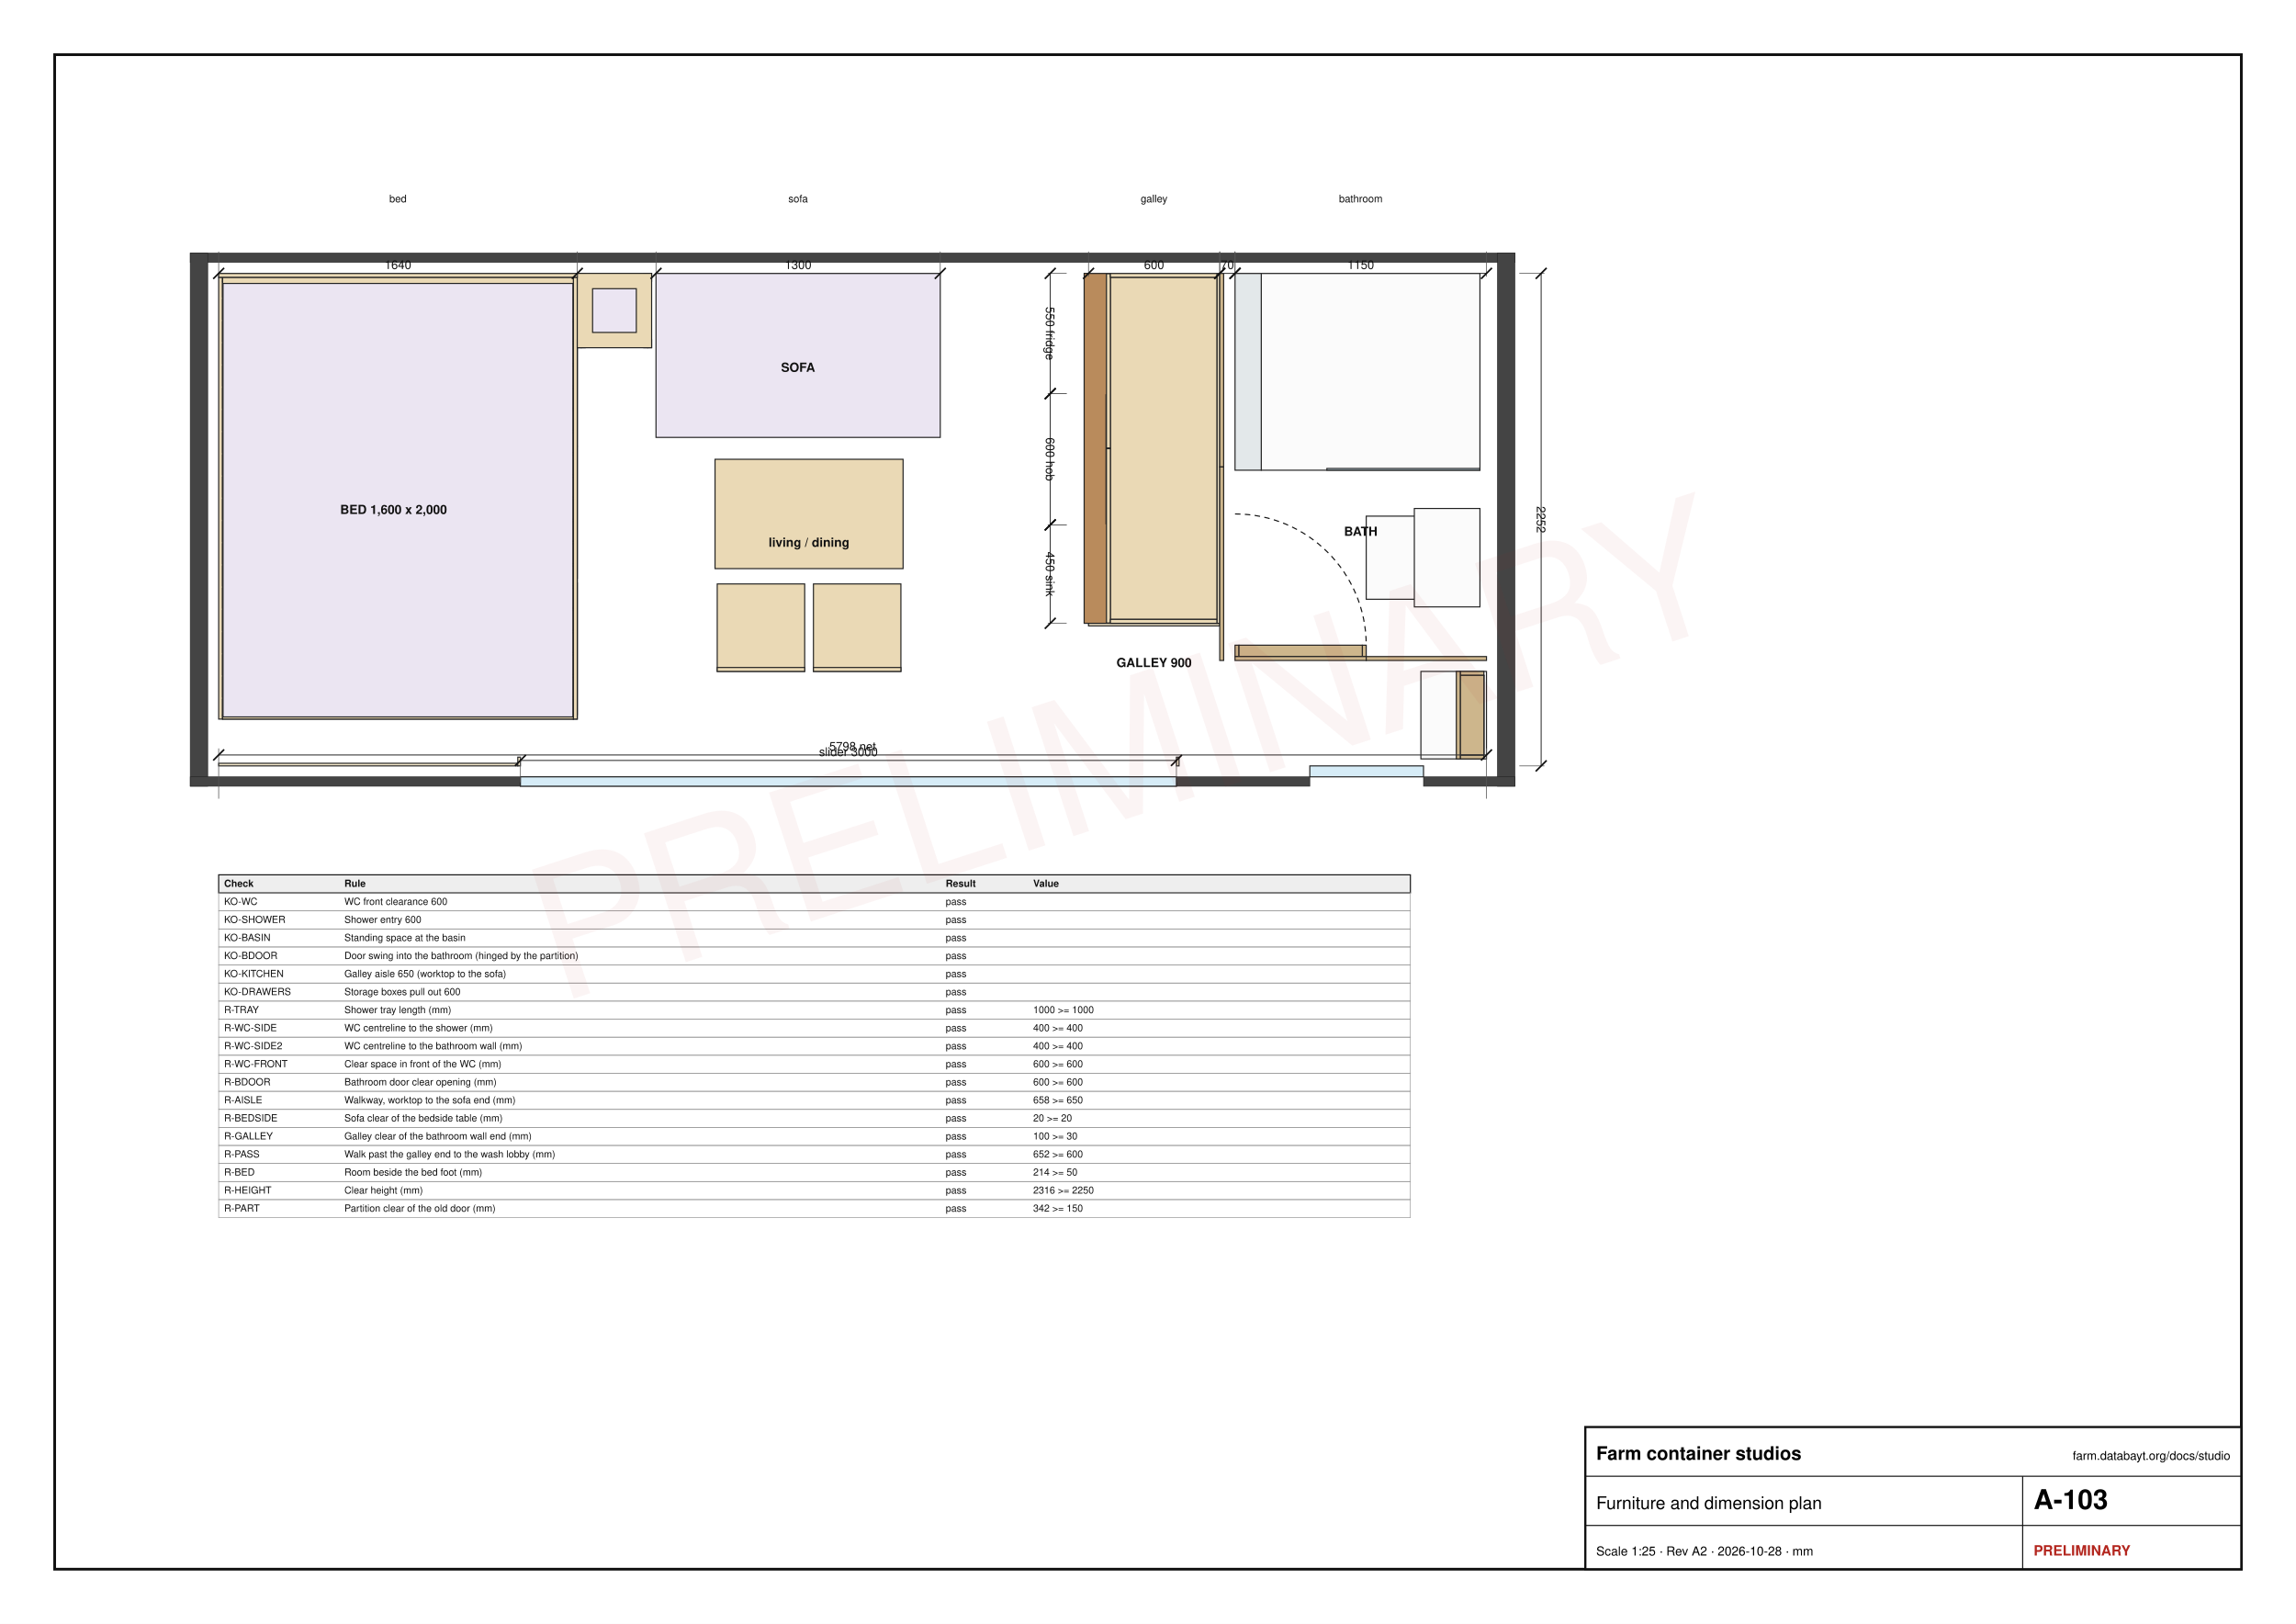
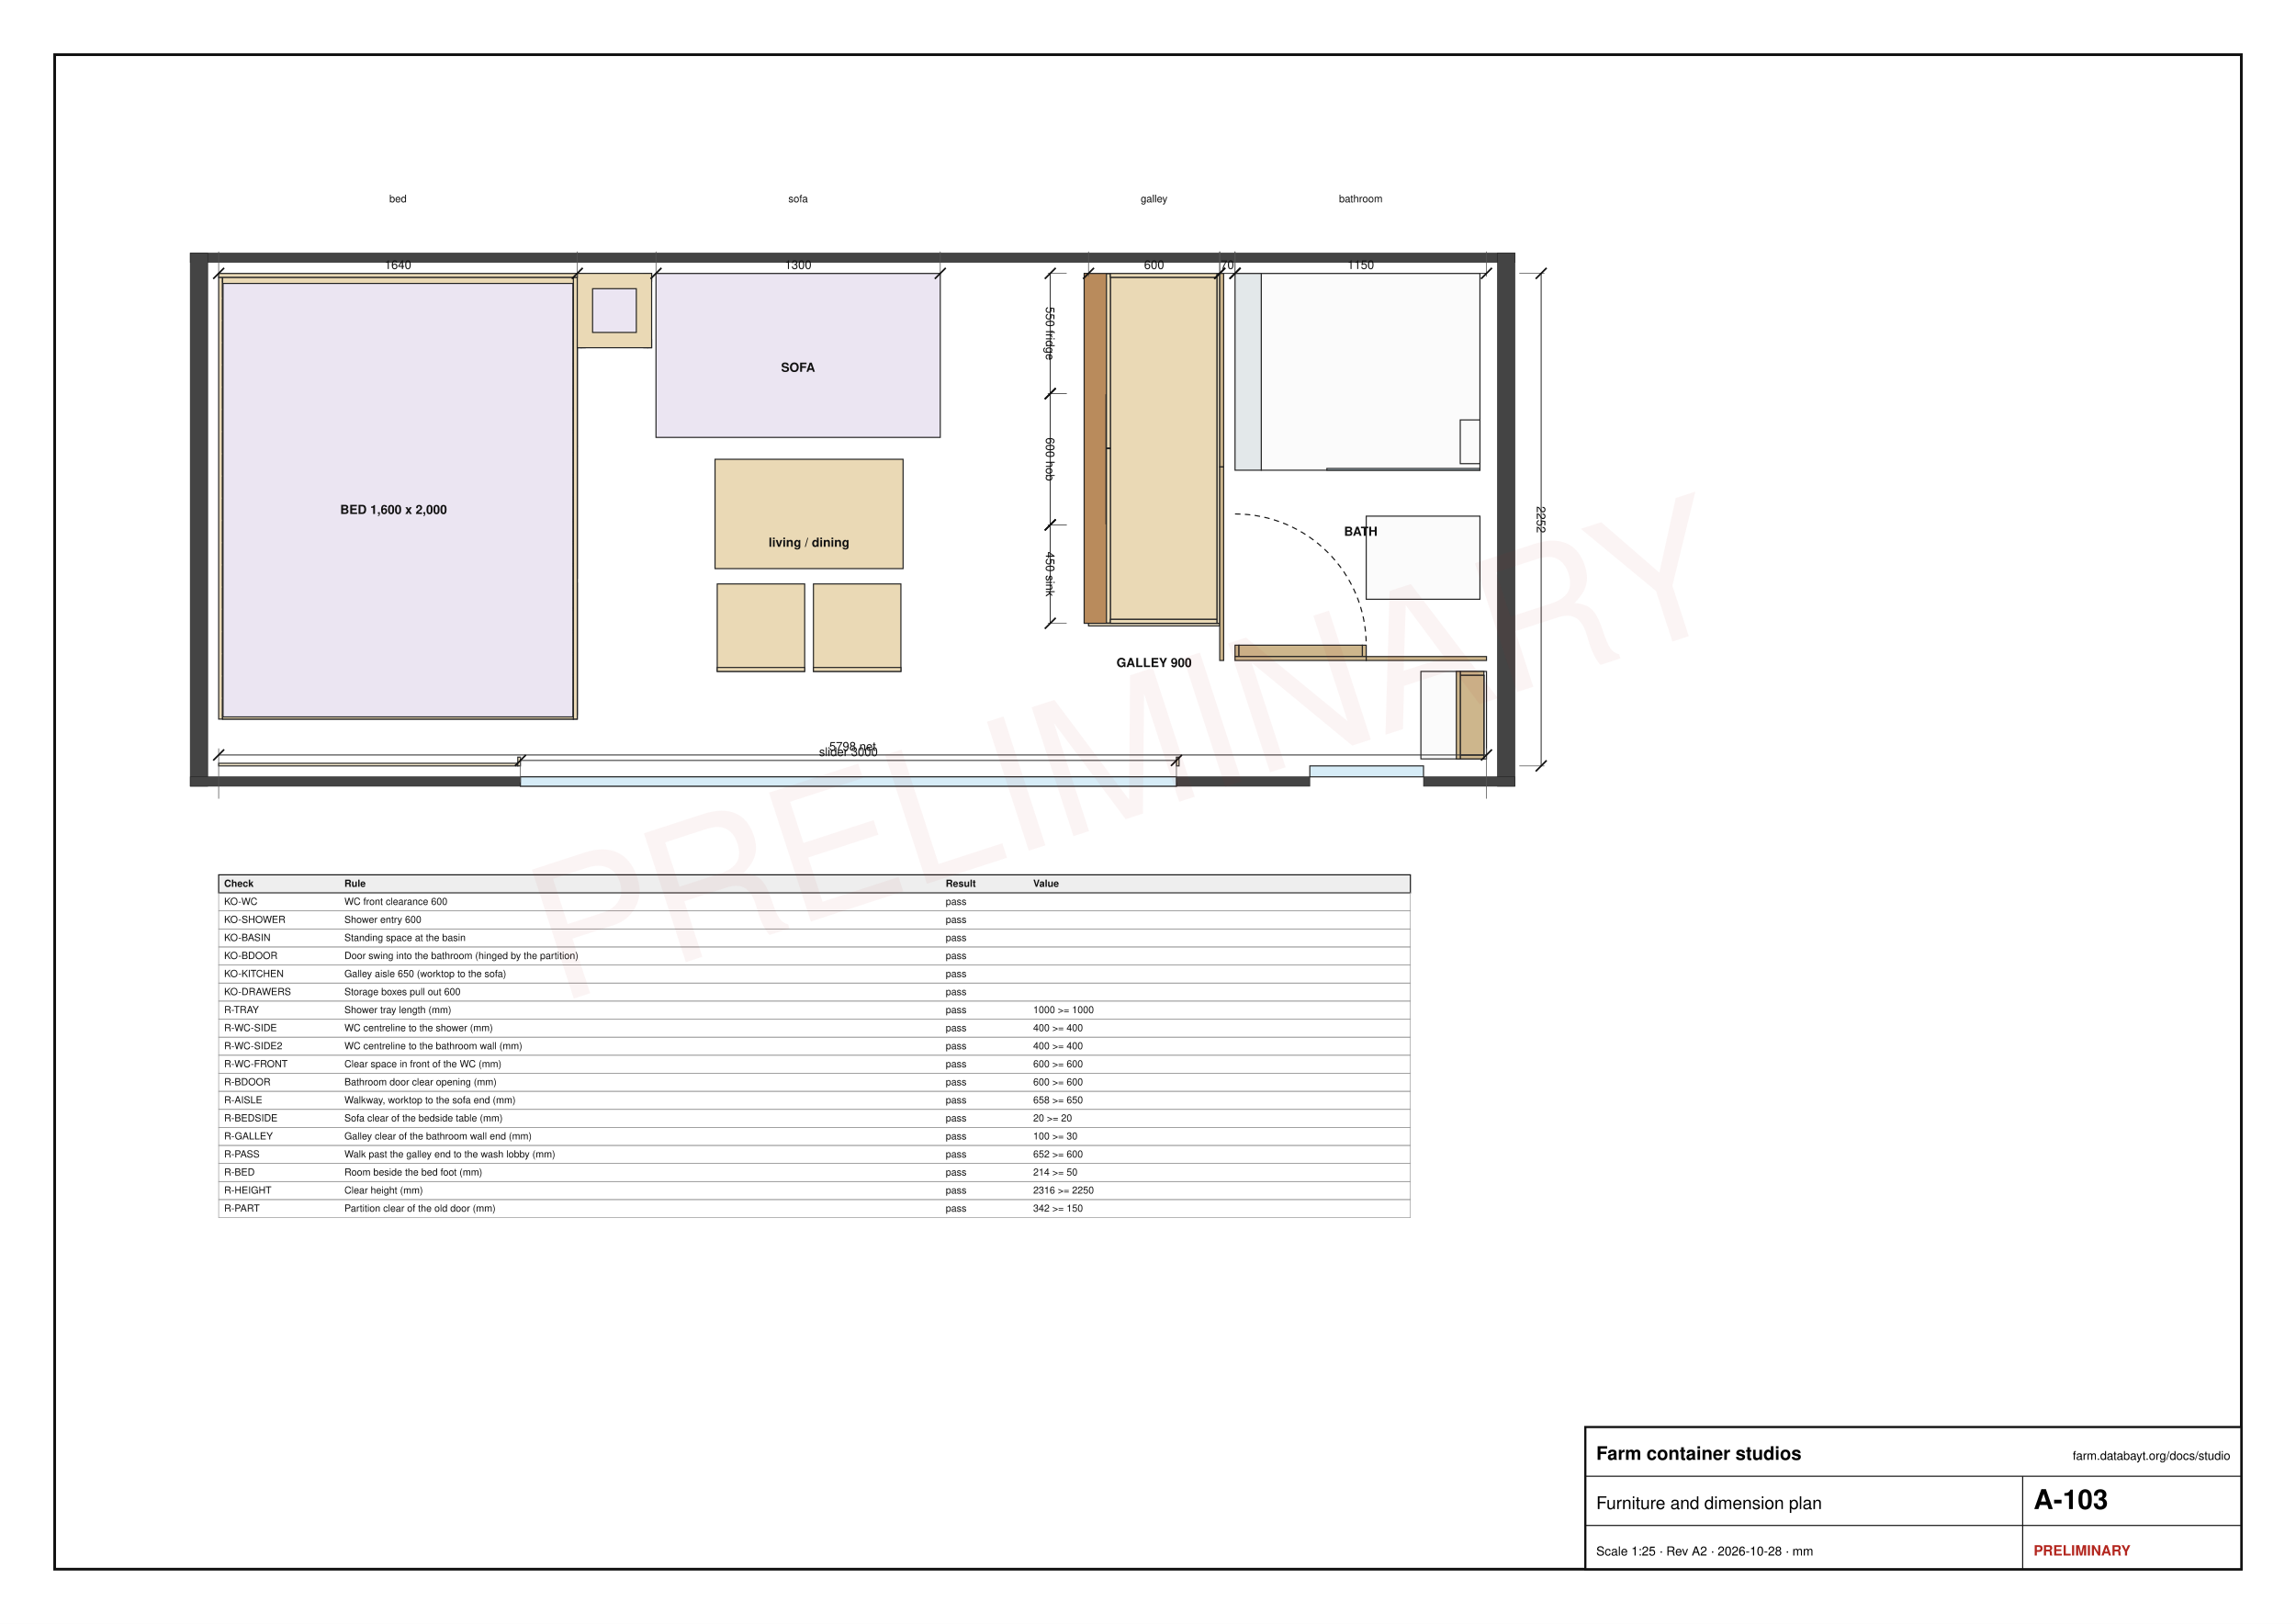
<svg xmlns="http://www.w3.org/2000/svg" width="420mm" height="297mm" viewBox="0 0 420 297" font-family="Helvetica, Arial, sans-serif">
  <rect x="0" y="0" width="420" height="297" fill="#fff" />
  <rect x="10" y="10" width="400" height="277" fill="none" stroke="#111" stroke-width="0.5" />
  <rect x="34.8" y="46.28" width="242.32" height="1.72" fill="#444" stroke="#222" stroke-width="0.1" />
  <rect x="34.8" y="46.28" width="3.2" height="97.52" fill="#444" stroke="#222" stroke-width="0.1" />
  <rect x="273.92" y="46.28" width="3.2" height="97.52" fill="#444" stroke="#222" stroke-width="0.1" />
  <rect x="34.8" y="142.08" width="60.4" height="1.72" fill="#444" stroke="#222" stroke-width="0.1" />
  <rect x="95.2" y="142.08" width="120" height="1.72" fill="#444" stroke="#222" stroke-width="0.1" />
  <rect x="215.2" y="142.08" width="24.4" height="1.72" fill="#444" stroke="#222" stroke-width="0.1" />
  <rect x="260.4" y="142.08" width="16.72" height="1.72" fill="#444" stroke="#222" stroke-width="0.1" />
  <rect x="95.2" y="142.08" width="120" height="1.72" fill="#d6ecf7" stroke="#222" stroke-width="0.2" />
  <rect x="230.72" y="50" width="40" height="36" fill="#fbfbfb" stroke="#222" stroke-width="0.2" />
  <rect x="104.88" y="50.72" width="0.72" height="80.8" fill="#ead9b5" stroke="#222" stroke-width="0.2" />
  <rect x="40" y="139.6" width="54.72" height="0.48" fill="#f2e6c9" stroke="#222" stroke-width="0.2" />
  <rect x="81.36" y="82.48" width="23.52" height="22.48" fill="#f2e6c9" stroke="#222" stroke-width="0.2" />
  <rect x="81.36" y="107.44" width="23.52" height="22.48" fill="#f2e6c9" stroke="#222" stroke-width="0.2" />
  <rect x="200" y="72" width="0.72" height="42" fill="#ead9b5" stroke="#222" stroke-width="0.2" />
  <rect x="199.12" y="72.72" width="23.52" height="22.56" fill="#ead9b5" stroke="#222" stroke-width="0.2" />
  <rect x="199.12" y="96.72" width="23.52" height="16.56" fill="#ead9b5" stroke="#222" stroke-width="0.2" />
  <rect x="199.2" y="73.72" width="22.16" height="20.56" fill="#f2e6c9" stroke="#222" stroke-width="0.2" />
  <rect x="107.04" y="51.44" width="10.72" height="10.72" fill="#ead9b5" stroke="#222" stroke-width="0.2" />
  <rect x="199.2" y="73.24" width="22.64" height="0.48" fill="#f2e6c9" stroke="#222" stroke-width="0.2" />
  <rect x="199.2" y="94.28" width="22.64" height="0.48" fill="#f2e6c9" stroke="#222" stroke-width="0.2" />
  <rect x="221.36" y="73.72" width="0.48" height="20.56" fill="#f2e6c9" stroke="#222" stroke-width="0.2" />
  <rect x="80.88" y="82" width="24" height="0.48" fill="#f2e6c9" stroke="#222" stroke-width="0.2" />
  <rect x="80.88" y="104.96" width="24" height="0.48" fill="#f2e6c9" stroke="#222" stroke-width="0.2" />
  <rect x="80.88" y="82.48" width="0.48" height="22.48" fill="#f2e6c9" stroke="#222" stroke-width="0.2" />
  <rect x="80.88" y="106.96" width="24" height="0.48" fill="#f2e6c9" stroke="#222" stroke-width="0.2" />
  <rect x="80.88" y="129.92" width="24" height="0.48" fill="#f2e6c9" stroke="#222" stroke-width="0.2" />
  <rect x="80.88" y="107.44" width="0.48" height="22.48" fill="#f2e6c9" stroke="#222" stroke-width="0.2" />
  <rect x="104.88" y="81.68" width="0.72" height="24.08" fill="#ead9b5" stroke="#222" stroke-width="0.2" />
  <rect x="104.88" y="106.64" width="0.72" height="24.08" fill="#ead9b5" stroke="#222" stroke-width="0.2" />
  <rect x="104.88" y="51.44" width="0.72" height="30.16" fill="#ead9b5" stroke="#222" stroke-width="0.2" />
  <rect x="77.6" y="105.84" width="27.28" height="0.72" fill="#ead9b5" stroke="#222" stroke-width="0.2" />
  <rect x="132" y="114.44" width="14.4" height="0.72" fill="#ead9b5" stroke="#222" stroke-width="0.2" />
  <rect x="138.84" y="107.6" width="0.72" height="13.68" fill="#ead9b5" stroke="#222" stroke-width="0.2" />
  <rect x="149.6" y="114.44" width="14.4" height="0.72" fill="#ead9b5" stroke="#222" stroke-width="0.2" />
  <rect x="156.44" y="107.6" width="0.72" height="13.68" fill="#ead9b5" stroke="#222" stroke-width="0.2" />
  <rect x="131.2" y="106.8" width="16" height="16" fill="#ead9b5" stroke="#222" stroke-width="0.2" />
  <rect x="148.8" y="106.8" width="16" height="16" fill="#ead9b5" stroke="#222" stroke-width="0.2" />
  <rect x="249.92" y="94.4" width="20.8" height="15.2" fill="#fbfbfb" stroke="#222" stroke-width="0.2" />
  <rect x="40" y="50.72" width="0.72" height="80.8" fill="#ead9b5" stroke="#222" stroke-width="0.2" />
  <rect x="104.88" y="50.72" width="0.72" height="80.8" fill="#ead9b5" stroke="#222" stroke-width="0.2" />
  <rect x="40.72" y="50.72" width="64.16" height="0.72" fill="#ead9b5" stroke="#222" stroke-width="0.2" />
  <rect x="40.72" y="130.8" width="64.16" height="0.72" fill="#ead9b5" stroke="#222" stroke-width="0.2" />
  <rect x="76.88" y="51.44" width="0.72" height="79.36" fill="#ead9b5" stroke="#222" stroke-width="0.2" />
  <rect x="40.72" y="51.44" width="0.72" height="79.36" fill="#ead9b5" stroke="#222" stroke-width="0.2" />
  <rect x="104.16" y="51.44" width="0.72" height="79.36" fill="#ead9b5" stroke="#222" stroke-width="0.2" />
  <rect x="40.72" y="50.72" width="64.16" height="3.6" fill="#ead9b5" stroke="#222" stroke-width="0.2" />
  <rect x="40.72" y="54.78" width="64.16" height="3.6" fill="#ead9b5" stroke="#222" stroke-width="0.2" />
  <rect x="40.72" y="58.85" width="64.16" height="3.6" fill="#ead9b5" stroke="#222" stroke-width="0.2" />
  <rect x="40.72" y="62.91" width="64.16" height="3.6" fill="#ead9b5" stroke="#222" stroke-width="0.2" />
  <rect x="40.72" y="66.97" width="64.16" height="3.6" fill="#ead9b5" stroke="#222" stroke-width="0.2" />
  <rect x="40.72" y="71.04" width="64.16" height="3.6" fill="#ead9b5" stroke="#222" stroke-width="0.2" />
  <rect x="40.72" y="75.1" width="64.16" height="3.6" fill="#ead9b5" stroke="#222" stroke-width="0.2" />
  <rect x="40.72" y="79.16" width="64.16" height="3.6" fill="#ead9b5" stroke="#222" stroke-width="0.2" />
  <rect x="40.72" y="83.23" width="64.16" height="3.6" fill="#ead9b5" stroke="#222" stroke-width="0.2" />
  <rect x="40.72" y="87.29" width="64.16" height="3.6" fill="#ead9b5" stroke="#222" stroke-width="0.2" />
  <rect x="40.72" y="91.35" width="64.16" height="3.6" fill="#ead9b5" stroke="#222" stroke-width="0.2" />
  <rect x="40.72" y="95.41" width="64.16" height="3.6" fill="#ead9b5" stroke="#222" stroke-width="0.2" />
  <rect x="40.72" y="99.48" width="64.16" height="3.6" fill="#ead9b5" stroke="#222" stroke-width="0.2" />
  <rect x="40.72" y="103.54" width="64.16" height="3.6" fill="#ead9b5" stroke="#222" stroke-width="0.2" />
  <rect x="40.72" y="107.6" width="64.16" height="3.6" fill="#ead9b5" stroke="#222" stroke-width="0.2" />
  <rect x="40.72" y="111.67" width="64.16" height="3.6" fill="#ead9b5" stroke="#222" stroke-width="0.2" />
  <rect x="40.72" y="115.73" width="64.16" height="3.6" fill="#ead9b5" stroke="#222" stroke-width="0.2" />
  <rect x="40.72" y="119.79" width="64.16" height="3.6" fill="#ead9b5" stroke="#222" stroke-width="0.2" />
  <rect x="40.72" y="123.86" width="64.16" height="3.6" fill="#ead9b5" stroke="#222" stroke-width="0.2" />
  <rect x="40.72" y="127.92" width="64.16" height="3.6" fill="#ead9b5" stroke="#222" stroke-width="0.2" />
  <rect x="198.4" y="72.06" width="0.72" height="23.88" fill="#ead9b5" stroke="#222" stroke-width="0.2" />
  <rect x="199.2" y="73.72" width="22.16" height="20.56" fill="#f2e6c9" stroke="#222" stroke-width="0.2" />
  <rect x="105.6" y="50" width="0.72" height="1.44" fill="#ead9b5" stroke="#222" stroke-width="0.2" />
  <rect x="106.32" y="50" width="0.72" height="1.44" fill="#ead9b5" stroke="#222" stroke-width="0.2" />
  <rect x="105.6" y="62.16" width="0.72" height="1.44" fill="#ead9b5" stroke="#222" stroke-width="0.2" />
  <rect x="106.32" y="62.16" width="0.72" height="1.44" fill="#ead9b5" stroke="#222" stroke-width="0.2" />
  <rect x="117.76" y="50" width="0.72" height="1.44" fill="#ead9b5" stroke="#222" stroke-width="0.2" />
  <rect x="118.48" y="50" width="0.72" height="1.44" fill="#ead9b5" stroke="#222" stroke-width="0.2" />
  <rect x="117.76" y="62.16" width="0.72" height="1.44" fill="#ead9b5" stroke="#222" stroke-width="0.2" />
  <rect x="118.48" y="62.16" width="0.72" height="1.44" fill="#ead9b5" stroke="#222" stroke-width="0.2" />
  <rect x="133.2" y="93.64" width="29.6" height="0.72" fill="#ead9b5" stroke="#222" stroke-width="0.2" />
  <rect x="147.64" y="86" width="0.72" height="16" fill="#ead9b5" stroke="#222" stroke-width="0.2" />
  <rect x="105.6" y="50" width="13.6" height="13.6" fill="#ead9b5" stroke="#222" stroke-width="0.2" />
  <rect x="130.8" y="84" width="34.4" height="20" fill="#ead9b5" stroke="#222" stroke-width="0.2" />
  <rect x="40.8" y="51.84" width="64" height="79.28" fill="#ebe5f2" stroke="#222" stroke-width="0.2" />
  <rect x="199.2" y="73.24" width="22.64" height="0.48" fill="#f2e6c9" stroke="#222" stroke-width="0.2" />
  <rect x="199.2" y="94.28" width="22.64" height="0.48" fill="#f2e6c9" stroke="#222" stroke-width="0.2" />
  <rect x="221.36" y="73.72" width="0.48" height="20.56" fill="#f2e6c9" stroke="#222" stroke-width="0.2" />
  <rect x="120" y="50" width="52" height="30" fill="#ebe5f2" stroke="#222" stroke-width="0.2" />
  <rect x="131.2" y="122.08" width="16" height="0.72" fill="#ead9b5" stroke="#222" stroke-width="0.2" />
  <rect x="148.8" y="122.08" width="16" height="0.72" fill="#ead9b5" stroke="#222" stroke-width="0.2" />
  <rect x="259.92" y="122.8" width="12" height="16" fill="#fbfbfb" stroke="#222" stroke-width="0.2" />
  <rect x="199.52" y="50.4" width="22" height="20.4" fill="#fbfbfb" stroke="#222" stroke-width="0.2" />
  <rect x="198.4" y="96.06" width="0.72" height="17.88" fill="#ead9b5" stroke="#222" stroke-width="0.2" />
  <rect x="198.4" y="72.06" width="0.72" height="23.88" fill="#ead9b5" stroke="#222" stroke-width="0.2" />
  <rect x="199.12" y="71.28" width="23.52" height="0.72" fill="#ead9b5" stroke="#222" stroke-width="0.2" />
  <rect x="199.12" y="50" width="4" height="21.28" fill="#ead9b5" stroke="#222" stroke-width="0.2" />
  <rect x="218.64" y="50" width="4" height="21.28" fill="#ead9b5" stroke="#222" stroke-width="0.2" />
  <rect x="199.12" y="72" width="23.52" height="0.72" fill="#ead9b5" stroke="#222" stroke-width="0.2" />
  <rect x="199.12" y="95.28" width="23.52" height="0.72" fill="#ead9b5" stroke="#222" stroke-width="0.2" />
  <rect x="199.12" y="72.72" width="4" height="22.56" fill="#ead9b5" stroke="#222" stroke-width="0.2" />
  <rect x="218.64" y="72.72" width="4" height="22.56" fill="#ead9b5" stroke="#222" stroke-width="0.2" />
  <rect x="222.64" y="72" width="0.48" height="24" fill="#f2e6c9" stroke="#222" stroke-width="0.2" />
  <rect x="199.12" y="96" width="23.52" height="0.72" fill="#ead9b5" stroke="#222" stroke-width="0.2" />
  <rect x="199.12" y="113.28" width="23.52" height="0.72" fill="#ead9b5" stroke="#222" stroke-width="0.2" />
  <rect x="199.12" y="96.72" width="4" height="16.56" fill="#ead9b5" stroke="#222" stroke-width="0.2" />
  <rect x="218.64" y="96.72" width="4" height="16.56" fill="#ead9b5" stroke="#222" stroke-width="0.2" />
  <rect x="222.64" y="96" width="0.48" height="18" fill="#f2e6c9" stroke="#222" stroke-width="0.2" />
  <rect x="199.12" y="114" width="24" height="0.48" fill="#f2e6c9" stroke="#222" stroke-width="0.2" />
  <rect x="198.32" y="50" width="24.8" height="64" fill="#b98b5c" stroke="#222" stroke-width="0.2" />
  <rect x="204.32" y="97.4" width="16.8" height="15.2" fill="#c9cdd1" stroke="#222" stroke-width="0.2" />
  <rect x="202.32" y="72.2" width="14" height="23.6" fill="#2a2a2a" stroke="#222" stroke-width="0.2" />
  <rect x="108.4" y="52.8" width="8" height="8" fill="#ebe5f2" stroke="#222" stroke-width="0.2" />
  <rect x="40" y="50" width="65.6" height="0.72" fill="#ead9b5" stroke="#222" stroke-width="0.2" />
  <rect x="225.92" y="50" width="4.8" height="36" fill="#e3e8ea" stroke="#222" stroke-width="0.2" />
  <rect x="267.12" y="123.52" width="4.32" height="14.56" fill="#cdb68c" stroke="#222" stroke-width="0.2" />
  <rect x="267.52" y="123.56" width="3.92" height="14.48" fill="#cdb68c" stroke="#222" stroke-width="0.2" />
+   <rect x="267.12" y="76.8" width="3.6" height="8" fill="#fbfbfb" stroke="#222" stroke-width="0.2" />
  <rect x="203.92" y="72" width="19.2" height="24" fill="#2a2a2a" stroke="#222" stroke-width="0.2" />
  <rect x="203.92" y="72" width="19.2" height="24" fill="#ead9b5" stroke="#222" stroke-width="0.2" />
  <rect x="203.12" y="50.72" width="19.52" height="62.56" fill="#ead9b5" stroke="#222" stroke-width="0.2" />
  <rect x="267.12" y="122.8" width="4.32" height="0.72" fill="#cdb68c" stroke="#222" stroke-width="0.2" />
  <rect x="267.12" y="138.08" width="4.32" height="0.72" fill="#cdb68c" stroke="#222" stroke-width="0.2" />
  <rect x="267.12" y="123.52" width="4.32" height="14.56" fill="#cdb68c" stroke="#222" stroke-width="0.2" />
  <rect x="266.4" y="122.8" width="0.72" height="16" fill="#cdb68c" stroke="#222" stroke-width="0.2" />
  <rect x="226.72" y="118.4" width="22.4" height="1.6" fill="#e0d3ba" stroke="#222" stroke-width="0.2" />
  <rect x="239.6" y="140.08" width="20.8" height="2" fill="#d6ecf7" stroke="#222" stroke-width="0.2" />
  <rect x="242.72" y="85.68" width="28" height="0.32" fill="#d6ecf7" stroke="#222" stroke-width="0.2" />
  <rect x="225.92" y="118" width="0.72" height="2.08" fill="#cdb68c" stroke="#222" stroke-width="0.2" />
  <rect x="249.2" y="118" width="0.72" height="2.08" fill="#cdb68c" stroke="#222" stroke-width="0.2" />
  <rect x="226.64" y="118" width="22.56" height="2.08" fill="#cdb68c" stroke="#222" stroke-width="0.2" />
-   <rect x="258.72" y="93" width="12" height="18" fill="#fbfbfb" stroke="#222" stroke-width="0.2" />
  <rect x="94.72" y="138.48" width="0.48" height="1.6" fill="#f2e6c9" stroke="#222" stroke-width="0.2" />
  <rect x="215.2" y="138.48" width="0.48" height="1.6" fill="#f2e6c9" stroke="#222" stroke-width="0.2" />
  <rect x="202.4" y="50.06" width="0.72" height="31.88" fill="#ead9b5" stroke="#222" stroke-width="0.2" />
  <rect x="202.4" y="82.06" width="0.72" height="31.88" fill="#ead9b5" stroke="#222" stroke-width="0.2" />
  <rect x="203.12" y="50" width="19.52" height="0.72" fill="#ead9b5" stroke="#222" stroke-width="0.2" />
  <rect x="203.12" y="113.28" width="19.52" height="0.72" fill="#ead9b5" stroke="#222" stroke-width="0.2" />
  <rect x="222.64" y="50" width="0.48" height="64" fill="#f2e6c9" stroke="#222" stroke-width="0.2" />
  <rect x="223.12" y="50" width="0.72" height="35.4" fill="#cdb68c" stroke="#222" stroke-width="0.2" />
  <rect x="223.12" y="85.4" width="0.72" height="35.4" fill="#cdb68c" stroke="#222" stroke-width="0.2" />
  <rect x="225.92" y="120.08" width="24" height="0.72" fill="#cdb68c" stroke="#222" stroke-width="0.2" />
  <rect x="249.92" y="120.08" width="22" height="0.72" fill="#cdb68c" stroke="#222" stroke-width="0.2" />
  <line x1="40" y1="46" x2="40" y2="50.6" stroke="#555" stroke-width="0.13" />
  <line x1="105.6" y1="46" x2="105.6" y2="50.6" stroke="#555" stroke-width="0.13" />
  <line x1="40" y1="50" x2="105.6" y2="50" stroke="#333" stroke-width="0.18" />
  <line x1="39" y1="51" x2="41" y2="49" stroke="#111" stroke-width="0.3" />
  <line x1="104.6" y1="51" x2="106.6" y2="49" stroke="#111" stroke-width="0.3" />
  <text x="72.8" y="49.2" font-size="2.2" text-anchor="middle" font-weight="normal" fill="#111">1640</text>
  <text x="72.8" y="37" font-size="1.9" text-anchor="middle" font-weight="normal" fill="#111">bed</text>
  <line x1="120" y1="46" x2="120" y2="50.6" stroke="#555" stroke-width="0.13" />
  <line x1="172" y1="46" x2="172" y2="50.6" stroke="#555" stroke-width="0.13" />
  <line x1="120" y1="50" x2="172" y2="50" stroke="#333" stroke-width="0.18" />
  <line x1="119" y1="51" x2="121" y2="49" stroke="#111" stroke-width="0.3" />
  <line x1="171" y1="51" x2="173" y2="49" stroke="#111" stroke-width="0.3" />
  <text x="146" y="49.2" font-size="2.2" text-anchor="middle" font-weight="normal" fill="#111">1300</text>
  <text x="146" y="37" font-size="1.9" text-anchor="middle" font-weight="normal" fill="#111">sofa</text>
  <line x1="199.12" y1="46" x2="199.12" y2="50.6" stroke="#555" stroke-width="0.13" />
  <line x1="223.12" y1="46" x2="223.12" y2="50.6" stroke="#555" stroke-width="0.13" />
  <line x1="199.12" y1="50" x2="223.12" y2="50" stroke="#333" stroke-width="0.18" />
  <line x1="198.12" y1="51" x2="200.12" y2="49" stroke="#111" stroke-width="0.3" />
  <line x1="222.12" y1="51" x2="224.12" y2="49" stroke="#111" stroke-width="0.3" />
  <text x="211.12" y="49.2" font-size="2.2" text-anchor="middle" font-weight="normal" fill="#111">600</text>
  <text x="211.12" y="37" font-size="1.9" text-anchor="middle" font-weight="normal" fill="#111">galley</text>
  <line x1="223.12" y1="46" x2="223.12" y2="50.6" stroke="#555" stroke-width="0.13" />
  <line x1="225.92" y1="46" x2="225.92" y2="50.6" stroke="#555" stroke-width="0.13" />
  <line x1="223.12" y1="50" x2="225.92" y2="50" stroke="#333" stroke-width="0.18" />
  <line x1="222.12" y1="51" x2="224.12" y2="49" stroke="#111" stroke-width="0.3" />
  <line x1="224.92" y1="51" x2="226.92" y2="49" stroke="#111" stroke-width="0.3" />
  <text x="224.52" y="49.2" font-size="2.2" text-anchor="middle" font-weight="normal" fill="#111">70</text>
  <line x1="225.92" y1="46" x2="225.92" y2="50.6" stroke="#555" stroke-width="0.13" />
  <line x1="271.92" y1="46" x2="271.92" y2="50.6" stroke="#555" stroke-width="0.13" />
  <line x1="225.92" y1="50" x2="271.92" y2="50" stroke="#333" stroke-width="0.18" />
  <line x1="224.92" y1="51" x2="226.92" y2="49" stroke="#111" stroke-width="0.3" />
  <line x1="270.92" y1="51" x2="272.92" y2="49" stroke="#111" stroke-width="0.3" />
  <text x="248.92" y="49.2" font-size="2.2" text-anchor="middle" font-weight="normal" fill="#111">1150</text>
  <text x="248.92" y="37" font-size="1.9" text-anchor="middle" font-weight="normal" fill="#111">bathroom</text>
  <line x1="40" y1="146.08" x2="40" y2="136.88" stroke="#555" stroke-width="0.13" />
  <line x1="271.92" y1="146.08" x2="271.92" y2="136.88" stroke="#555" stroke-width="0.13" />
  <line x1="40" y1="138.08" x2="271.92" y2="138.08" stroke="#333" stroke-width="0.18" />
  <line x1="39" y1="139.08" x2="41" y2="137.08" stroke="#111" stroke-width="0.3" />
  <line x1="270.92" y1="139.08" x2="272.92" y2="137.08" stroke="#111" stroke-width="0.3" />
  <text x="155.96" y="137.28" font-size="2.2" text-anchor="middle" font-weight="normal" fill="#111">5798 net</text>
  <line x1="95.2" y1="143.08" x2="95.2" y2="138.48" stroke="#555" stroke-width="0.13" />
  <line x1="215.2" y1="143.08" x2="215.2" y2="138.48" stroke="#555" stroke-width="0.13" />
  <line x1="95.2" y1="139.08" x2="215.2" y2="139.08" stroke="#333" stroke-width="0.18" />
  <line x1="94.2" y1="140.08" x2="96.2" y2="138.08" stroke="#111" stroke-width="0.3" />
  <line x1="214.2" y1="140.08" x2="216.2" y2="138.08" stroke="#111" stroke-width="0.3" />
  <text x="155.2" y="138.28" font-size="2.2" text-anchor="middle" font-weight="normal" fill="#111">slider 3000</text>
  <line x1="277.92" y1="50" x2="282.52" y2="50" stroke="#555" stroke-width="0.13" />
  <line x1="277.92" y1="140.08" x2="282.52" y2="140.08" stroke="#555" stroke-width="0.13" />
  <line x1="281.92" y1="50" x2="281.92" y2="140.08" stroke="#333" stroke-width="0.18" />
  <line x1="280.92" y1="51" x2="282.92" y2="49" stroke="#111" stroke-width="0.3" />
  <line x1="280.92" y1="141.08" x2="282.92" y2="139.08" stroke="#111" stroke-width="0.3" />
  <text x="281.12" y="95.04" font-size="2.2" text-anchor="middle" font-weight="normal" fill="#111" transform="rotate(90 281.12 95.04)">2252</text>
  <path d="M225.92,94 A24,24 0 0 1 249.92,118" fill="none" stroke="#111" stroke-width="0.2" stroke-dasharray="1,0.8" />
  <line x1="195.12" y1="50" x2="191.67" y2="50" stroke="#555" stroke-width="0.13" />
  <line x1="195.12" y1="72" x2="191.67" y2="72" stroke="#555" stroke-width="0.13" />
  <line x1="192.12" y1="50" x2="192.12" y2="72" stroke="#333" stroke-width="0.18" />
  <line x1="191.12" y1="51" x2="193.12" y2="49" stroke="#111" stroke-width="0.3" />
  <line x1="191.12" y1="73" x2="193.12" y2="71" stroke="#111" stroke-width="0.3" />
  <text x="191.32" y="61" font-size="2.2" text-anchor="middle" font-weight="normal" fill="#111" transform="rotate(90 191.32 61)">550 fridge</text>
  <line x1="195.12" y1="72" x2="191.67" y2="72" stroke="#555" stroke-width="0.13" />
  <line x1="195.12" y1="96" x2="191.67" y2="96" stroke="#555" stroke-width="0.13" />
  <line x1="192.12" y1="72" x2="192.12" y2="96" stroke="#333" stroke-width="0.18" />
  <line x1="191.12" y1="73" x2="193.12" y2="71" stroke="#111" stroke-width="0.3" />
  <line x1="191.12" y1="97" x2="193.12" y2="95" stroke="#111" stroke-width="0.3" />
  <text x="191.32" y="84" font-size="2.2" text-anchor="middle" font-weight="normal" fill="#111" transform="rotate(90 191.32 84)">600 hob</text>
  <line x1="195.12" y1="96" x2="191.67" y2="96" stroke="#555" stroke-width="0.13" />
  <line x1="195.12" y1="114" x2="191.67" y2="114" stroke="#555" stroke-width="0.13" />
  <line x1="192.12" y1="96" x2="192.12" y2="114" stroke="#333" stroke-width="0.18" />
  <line x1="191.12" y1="97" x2="193.12" y2="95" stroke="#111" stroke-width="0.3" />
  <line x1="191.12" y1="115" x2="193.12" y2="113" stroke="#111" stroke-width="0.3" />
  <text x="191.32" y="105" font-size="2.2" text-anchor="middle" font-weight="normal" fill="#111" transform="rotate(90 191.32 105)">450 sink</text>
  <text x="72" y="94" font-size="2.3" text-anchor="middle" font-weight="bold" fill="#111">BED 1,600 x 2,000</text>
  <text x="211.12" y="122" font-size="2.3" text-anchor="middle" font-weight="bold" fill="#111">GALLEY 900</text>
  <text x="248.92" y="98" font-size="2.3" text-anchor="middle" font-weight="bold" fill="#111">BATH</text>
  <text x="146" y="68" font-size="2.3" text-anchor="middle" font-weight="bold" fill="#111">SOFA</text>
  <text x="148" y="100" font-size="2.3" text-anchor="middle" font-weight="bold" fill="#111">living / dining</text>
  <rect x="40" y="160" width="218" height="3.3" fill="#eee" stroke="#111" stroke-width="0.2" />
  <text x="41" y="162.2" font-size="1.8" text-anchor="start" font-weight="bold" fill="#111">Check</text>
  <text x="63" y="162.2" font-size="1.8" text-anchor="start" font-weight="bold" fill="#111">Rule</text>
  <text x="173" y="162.2" font-size="1.8" text-anchor="start" font-weight="bold" fill="#111">Result</text>
  <text x="189" y="162.2" font-size="1.8" text-anchor="start" font-weight="bold" fill="#111">Value</text>
  <rect x="40" y="163.3" width="218" height="3.3" fill="none" stroke="#999" stroke-width="0.12" />
  <text x="41" y="165.5" font-size="1.8" text-anchor="start" font-weight="normal" fill="#111">KO-WC</text>
  <text x="63" y="165.5" font-size="1.8" text-anchor="start" font-weight="normal" fill="#111">WC front clearance 600</text>
  <text x="173" y="165.5" font-size="1.8" text-anchor="start" font-weight="normal" fill="#111">pass</text>
  <text x="189" y="165.5" font-size="1.8" text-anchor="start" font-weight="normal" fill="#111" />
  <rect x="40" y="166.6" width="218" height="3.3" fill="none" stroke="#999" stroke-width="0.12" />
  <text x="41" y="168.8" font-size="1.8" text-anchor="start" font-weight="normal" fill="#111">KO-SHOWER</text>
  <text x="63" y="168.8" font-size="1.8" text-anchor="start" font-weight="normal" fill="#111">Shower entry 600</text>
  <text x="173" y="168.8" font-size="1.8" text-anchor="start" font-weight="normal" fill="#111">pass</text>
  <text x="189" y="168.8" font-size="1.8" text-anchor="start" font-weight="normal" fill="#111" />
  <rect x="40" y="169.9" width="218" height="3.3" fill="none" stroke="#999" stroke-width="0.12" />
  <text x="41" y="172.1" font-size="1.8" text-anchor="start" font-weight="normal" fill="#111">KO-BASIN</text>
  <text x="63" y="172.1" font-size="1.8" text-anchor="start" font-weight="normal" fill="#111">Standing space at the basin</text>
  <text x="173" y="172.1" font-size="1.8" text-anchor="start" font-weight="normal" fill="#111">pass</text>
  <text x="189" y="172.1" font-size="1.8" text-anchor="start" font-weight="normal" fill="#111" />
  <rect x="40" y="173.2" width="218" height="3.3" fill="none" stroke="#999" stroke-width="0.12" />
  <text x="41" y="175.4" font-size="1.8" text-anchor="start" font-weight="normal" fill="#111">KO-BDOOR</text>
  <text x="63" y="175.4" font-size="1.8" text-anchor="start" font-weight="normal" fill="#111">Door swing into the bathroom (hinged by the partition)</text>
  <text x="173" y="175.4" font-size="1.8" text-anchor="start" font-weight="normal" fill="#111">pass</text>
  <text x="189" y="175.4" font-size="1.8" text-anchor="start" font-weight="normal" fill="#111" />
  <rect x="40" y="176.5" width="218" height="3.3" fill="none" stroke="#999" stroke-width="0.12" />
  <text x="41" y="178.7" font-size="1.8" text-anchor="start" font-weight="normal" fill="#111">KO-KITCHEN</text>
  <text x="63" y="178.7" font-size="1.8" text-anchor="start" font-weight="normal" fill="#111">Galley aisle 650 (worktop to the sofa)</text>
  <text x="173" y="178.7" font-size="1.8" text-anchor="start" font-weight="normal" fill="#111">pass</text>
  <text x="189" y="178.7" font-size="1.8" text-anchor="start" font-weight="normal" fill="#111" />
  <rect x="40" y="179.8" width="218" height="3.3" fill="none" stroke="#999" stroke-width="0.12" />
  <text x="41" y="182" font-size="1.8" text-anchor="start" font-weight="normal" fill="#111">KO-DRAWERS</text>
  <text x="63" y="182" font-size="1.8" text-anchor="start" font-weight="normal" fill="#111">Storage boxes pull out 600</text>
  <text x="173" y="182" font-size="1.8" text-anchor="start" font-weight="normal" fill="#111">pass</text>
  <text x="189" y="182" font-size="1.8" text-anchor="start" font-weight="normal" fill="#111" />
  <rect x="40" y="183.1" width="218" height="3.3" fill="none" stroke="#999" stroke-width="0.12" />
  <text x="41" y="185.3" font-size="1.8" text-anchor="start" font-weight="normal" fill="#111">R-TRAY</text>
  <text x="63" y="185.3" font-size="1.8" text-anchor="start" font-weight="normal" fill="#111">Shower tray length (mm)</text>
  <text x="173" y="185.3" font-size="1.8" text-anchor="start" font-weight="normal" fill="#111">pass</text>
  <text x="189" y="185.3" font-size="1.8" text-anchor="start" font-weight="normal" fill="#111">1000 &gt;= 1000</text>
  <rect x="40" y="186.4" width="218" height="3.3" fill="none" stroke="#999" stroke-width="0.12" />
  <text x="41" y="188.6" font-size="1.8" text-anchor="start" font-weight="normal" fill="#111">R-WC-SIDE</text>
  <text x="63" y="188.6" font-size="1.8" text-anchor="start" font-weight="normal" fill="#111">WC centreline to the shower (mm)</text>
  <text x="173" y="188.6" font-size="1.8" text-anchor="start" font-weight="normal" fill="#111">pass</text>
  <text x="189" y="188.6" font-size="1.8" text-anchor="start" font-weight="normal" fill="#111">400 &gt;= 400</text>
  <rect x="40" y="189.7" width="218" height="3.3" fill="none" stroke="#999" stroke-width="0.12" />
  <text x="41" y="191.9" font-size="1.8" text-anchor="start" font-weight="normal" fill="#111">R-WC-SIDE2</text>
  <text x="63" y="191.9" font-size="1.8" text-anchor="start" font-weight="normal" fill="#111">WC centreline to the bathroom wall (mm)</text>
  <text x="173" y="191.9" font-size="1.8" text-anchor="start" font-weight="normal" fill="#111">pass</text>
  <text x="189" y="191.9" font-size="1.8" text-anchor="start" font-weight="normal" fill="#111">400 &gt;= 400</text>
  <rect x="40" y="193" width="218" height="3.3" fill="none" stroke="#999" stroke-width="0.12" />
  <text x="41" y="195.2" font-size="1.8" text-anchor="start" font-weight="normal" fill="#111">R-WC-FRONT</text>
  <text x="63" y="195.2" font-size="1.8" text-anchor="start" font-weight="normal" fill="#111">Clear space in front of the WC (mm)</text>
  <text x="173" y="195.2" font-size="1.8" text-anchor="start" font-weight="normal" fill="#111">pass</text>
  <text x="189" y="195.2" font-size="1.8" text-anchor="start" font-weight="normal" fill="#111">600 &gt;= 600</text>
  <rect x="40" y="196.3" width="218" height="3.3" fill="none" stroke="#999" stroke-width="0.12" />
  <text x="41" y="198.5" font-size="1.8" text-anchor="start" font-weight="normal" fill="#111">R-BDOOR</text>
  <text x="63" y="198.5" font-size="1.8" text-anchor="start" font-weight="normal" fill="#111">Bathroom door clear opening (mm)</text>
  <text x="173" y="198.5" font-size="1.8" text-anchor="start" font-weight="normal" fill="#111">pass</text>
  <text x="189" y="198.5" font-size="1.8" text-anchor="start" font-weight="normal" fill="#111">600 &gt;= 600</text>
  <rect x="40" y="199.6" width="218" height="3.3" fill="none" stroke="#999" stroke-width="0.12" />
  <text x="41" y="201.8" font-size="1.8" text-anchor="start" font-weight="normal" fill="#111">R-AISLE</text>
  <text x="63" y="201.8" font-size="1.8" text-anchor="start" font-weight="normal" fill="#111">Walkway, worktop to the sofa end (mm)</text>
  <text x="173" y="201.8" font-size="1.8" text-anchor="start" font-weight="normal" fill="#111">pass</text>
  <text x="189" y="201.8" font-size="1.8" text-anchor="start" font-weight="normal" fill="#111">658 &gt;= 650</text>
  <rect x="40" y="202.9" width="218" height="3.3" fill="none" stroke="#999" stroke-width="0.12" />
  <text x="41" y="205.1" font-size="1.8" text-anchor="start" font-weight="normal" fill="#111">R-BEDSIDE</text>
  <text x="63" y="205.1" font-size="1.8" text-anchor="start" font-weight="normal" fill="#111">Sofa clear of the bedside table (mm)</text>
  <text x="173" y="205.1" font-size="1.8" text-anchor="start" font-weight="normal" fill="#111">pass</text>
  <text x="189" y="205.1" font-size="1.8" text-anchor="start" font-weight="normal" fill="#111">20 &gt;= 20</text>
  <rect x="40" y="206.2" width="218" height="3.3" fill="none" stroke="#999" stroke-width="0.12" />
  <text x="41" y="208.4" font-size="1.8" text-anchor="start" font-weight="normal" fill="#111">R-GALLEY</text>
  <text x="63" y="208.4" font-size="1.8" text-anchor="start" font-weight="normal" fill="#111">Galley clear of the bathroom wall end (mm)</text>
  <text x="173" y="208.4" font-size="1.8" text-anchor="start" font-weight="normal" fill="#111">pass</text>
  <text x="189" y="208.4" font-size="1.8" text-anchor="start" font-weight="normal" fill="#111">100 &gt;= 30</text>
  <rect x="40" y="209.5" width="218" height="3.3" fill="none" stroke="#999" stroke-width="0.12" />
  <text x="41" y="211.7" font-size="1.8" text-anchor="start" font-weight="normal" fill="#111">R-PASS</text>
  <text x="63" y="211.7" font-size="1.8" text-anchor="start" font-weight="normal" fill="#111">Walk past the galley end to the wash lobby (mm)</text>
  <text x="173" y="211.7" font-size="1.8" text-anchor="start" font-weight="normal" fill="#111">pass</text>
  <text x="189" y="211.7" font-size="1.8" text-anchor="start" font-weight="normal" fill="#111">652 &gt;= 600</text>
  <rect x="40" y="212.8" width="218" height="3.3" fill="none" stroke="#999" stroke-width="0.12" />
  <text x="41" y="215" font-size="1.8" text-anchor="start" font-weight="normal" fill="#111">R-BED</text>
  <text x="63" y="215" font-size="1.8" text-anchor="start" font-weight="normal" fill="#111">Room beside the bed foot (mm)</text>
  <text x="173" y="215" font-size="1.8" text-anchor="start" font-weight="normal" fill="#111">pass</text>
  <text x="189" y="215" font-size="1.8" text-anchor="start" font-weight="normal" fill="#111">214 &gt;= 50</text>
  <rect x="40" y="216.1" width="218" height="3.3" fill="none" stroke="#999" stroke-width="0.12" />
  <text x="41" y="218.3" font-size="1.8" text-anchor="start" font-weight="normal" fill="#111">R-HEIGHT</text>
  <text x="63" y="218.3" font-size="1.8" text-anchor="start" font-weight="normal" fill="#111">Clear height (mm)</text>
  <text x="173" y="218.3" font-size="1.8" text-anchor="start" font-weight="normal" fill="#111">pass</text>
  <text x="189" y="218.3" font-size="1.8" text-anchor="start" font-weight="normal" fill="#111">2316 &gt;= 2250</text>
  <rect x="40" y="219.4" width="218" height="3.3" fill="none" stroke="#999" stroke-width="0.12" />
  <text x="41" y="221.6" font-size="1.8" text-anchor="start" font-weight="normal" fill="#111">R-PART</text>
  <text x="63" y="221.6" font-size="1.8" text-anchor="start" font-weight="normal" fill="#111">Partition clear of the old door (mm)</text>
  <text x="173" y="221.6" font-size="1.8" text-anchor="start" font-weight="normal" fill="#111">pass</text>
  <text x="189" y="221.6" font-size="1.8" text-anchor="start" font-weight="normal" fill="#111">342 &gt;= 150</text>
  <rect x="290" y="261" width="120" height="26" fill="#fff" stroke="#111" stroke-width="0.4" />
  <line x1="290" y1="270" x2="410" y2="270" stroke="#111" stroke-width="0.2" />
  <line x1="290" y1="279" x2="410" y2="279" stroke="#111" stroke-width="0.2" />
  <line x1="370" y1="270" x2="370" y2="287" stroke="#111" stroke-width="0.2" />
  <text x="292" y="267" font-size="3.4" font-weight="bold">Farm container studios</text>
  <text x="408" y="267" font-size="2.2" text-anchor="end">farm.databayt.org/docs/studio</text>
  <text x="292" y="276" font-size="3.2">Furniture and dimension plan</text>
  <text x="372" y="276" font-size="5" font-weight="bold">A-103</text>
  <text x="292" y="284.5" font-size="2.3">Scale 1:25 · Rev A2 · 2026-10-28 · mm</text>
  <text x="372" y="284.5" font-size="2.6" font-weight="bold" fill="#b3261e">PRELIMINARY</text>
  <text x="210.0" y="148.5" font-size="34" fill="#b3261e" fill-opacity="0.05" text-anchor="middle" transform="rotate(-18 210.0 148.5)">PRELIMINARY</text>
</svg>
